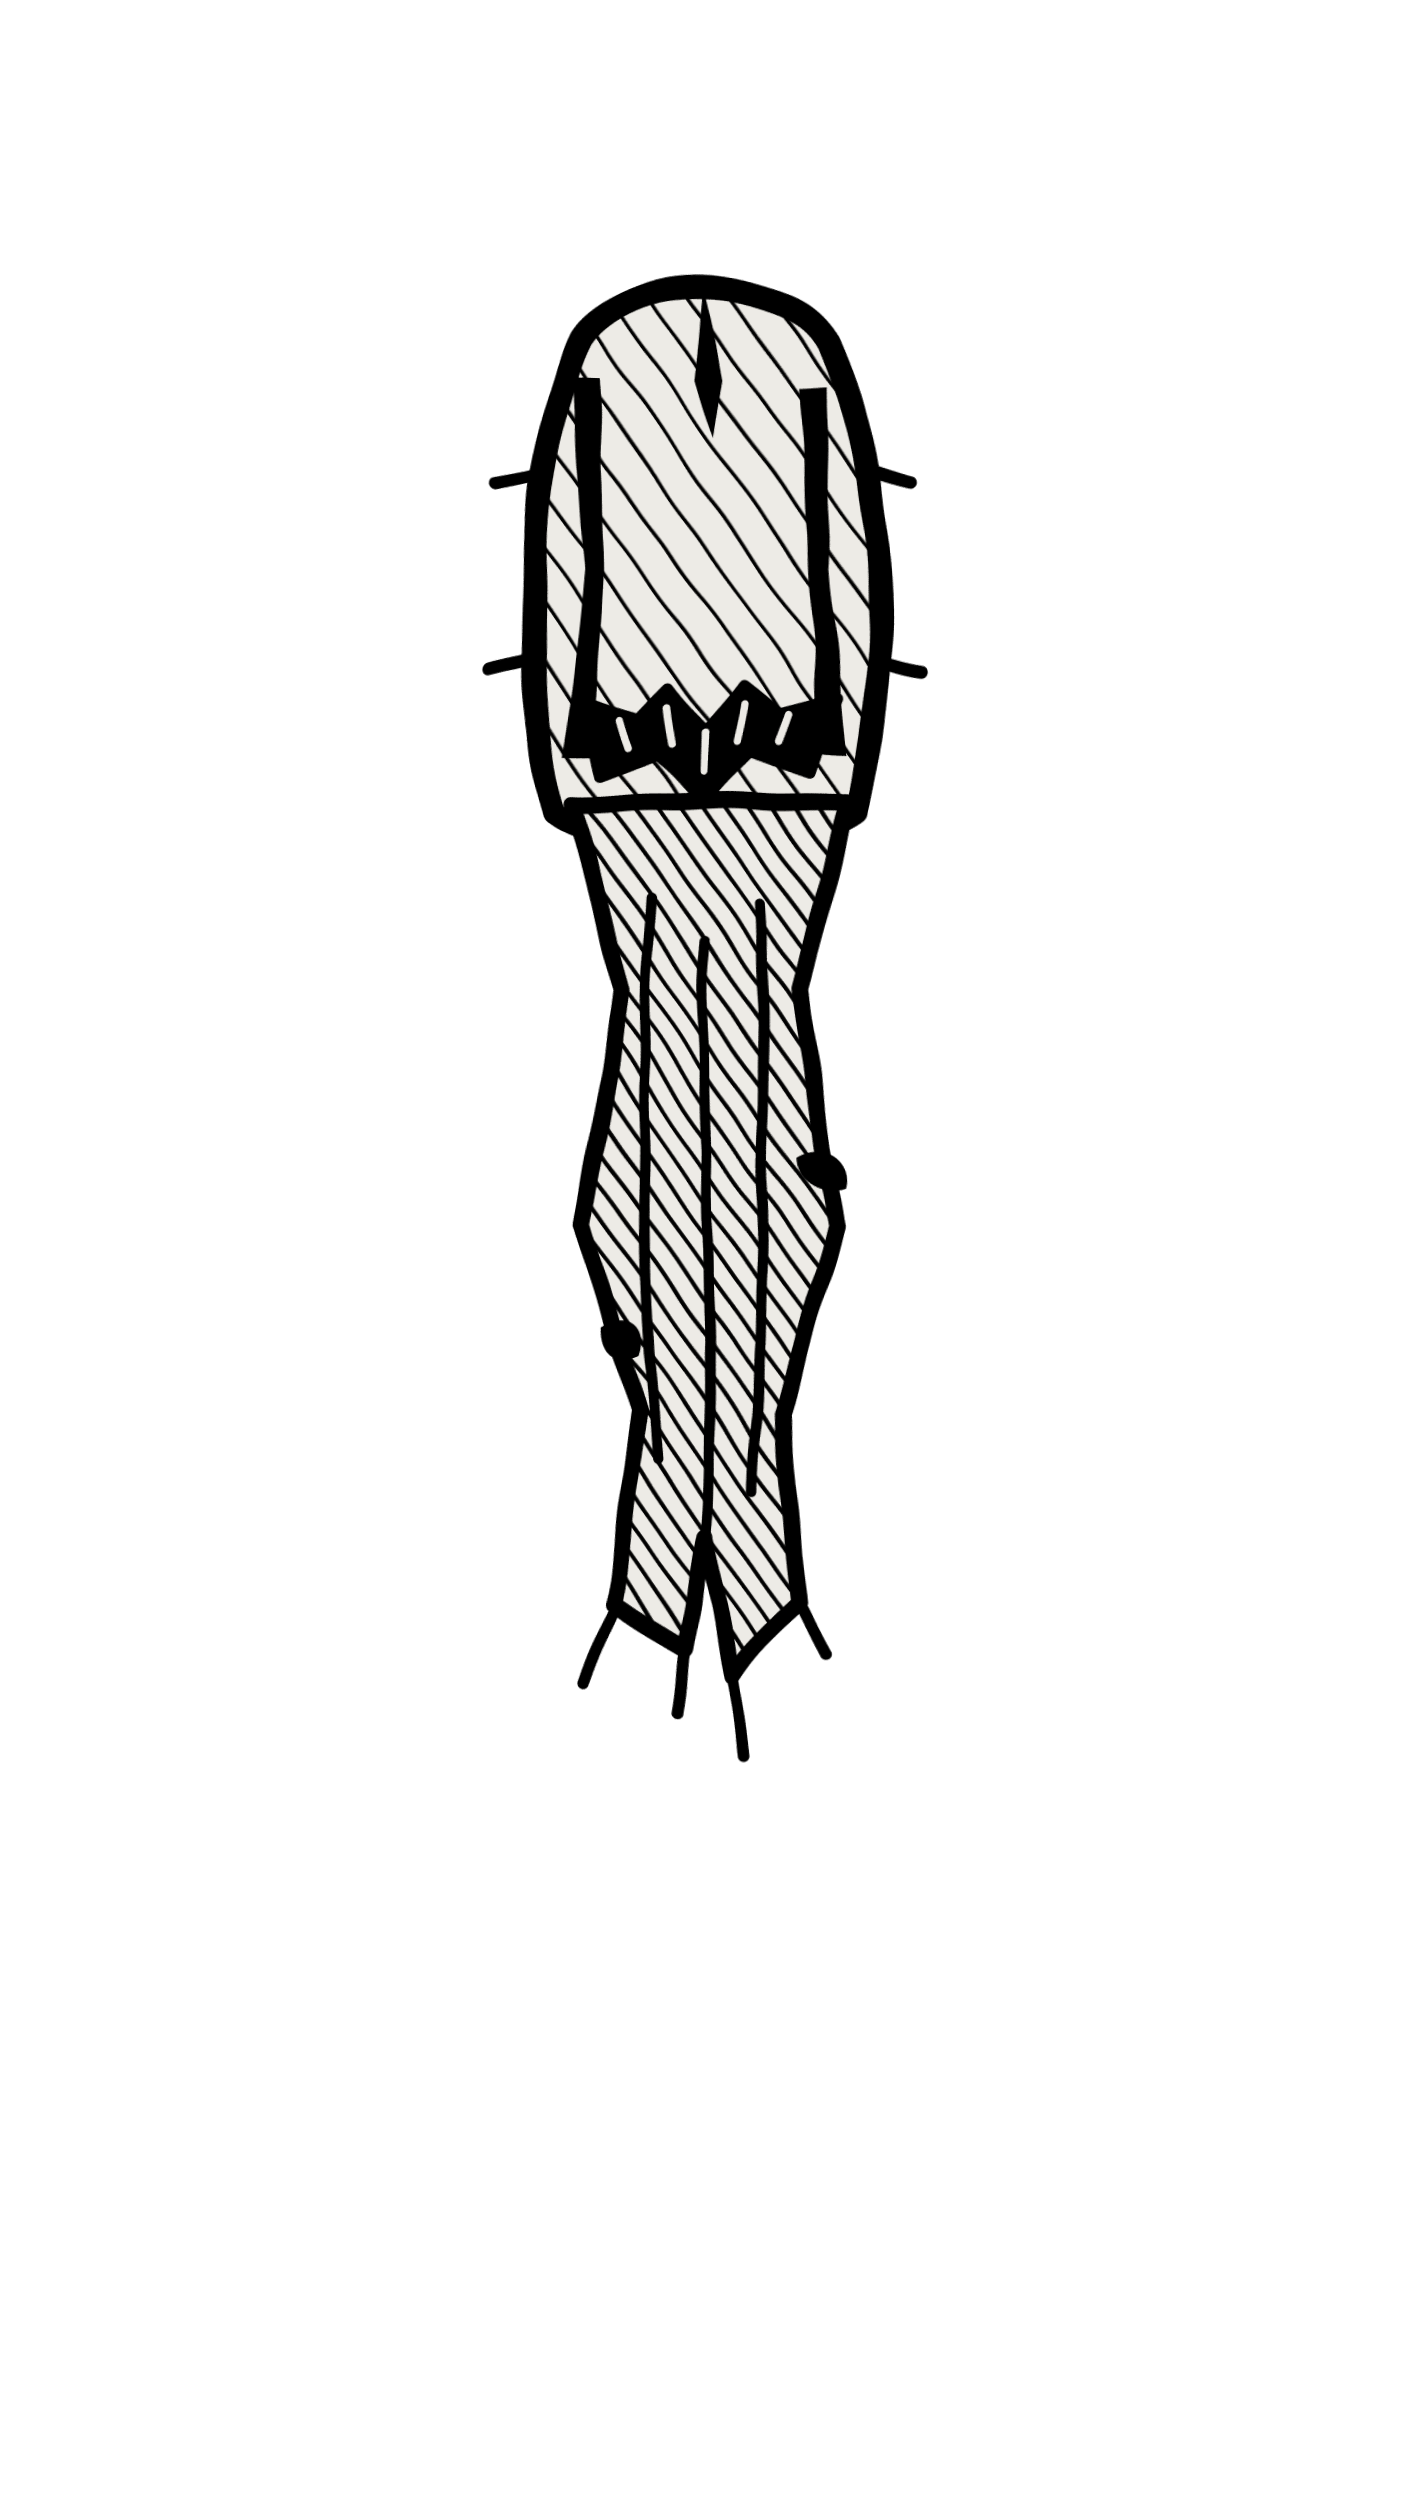
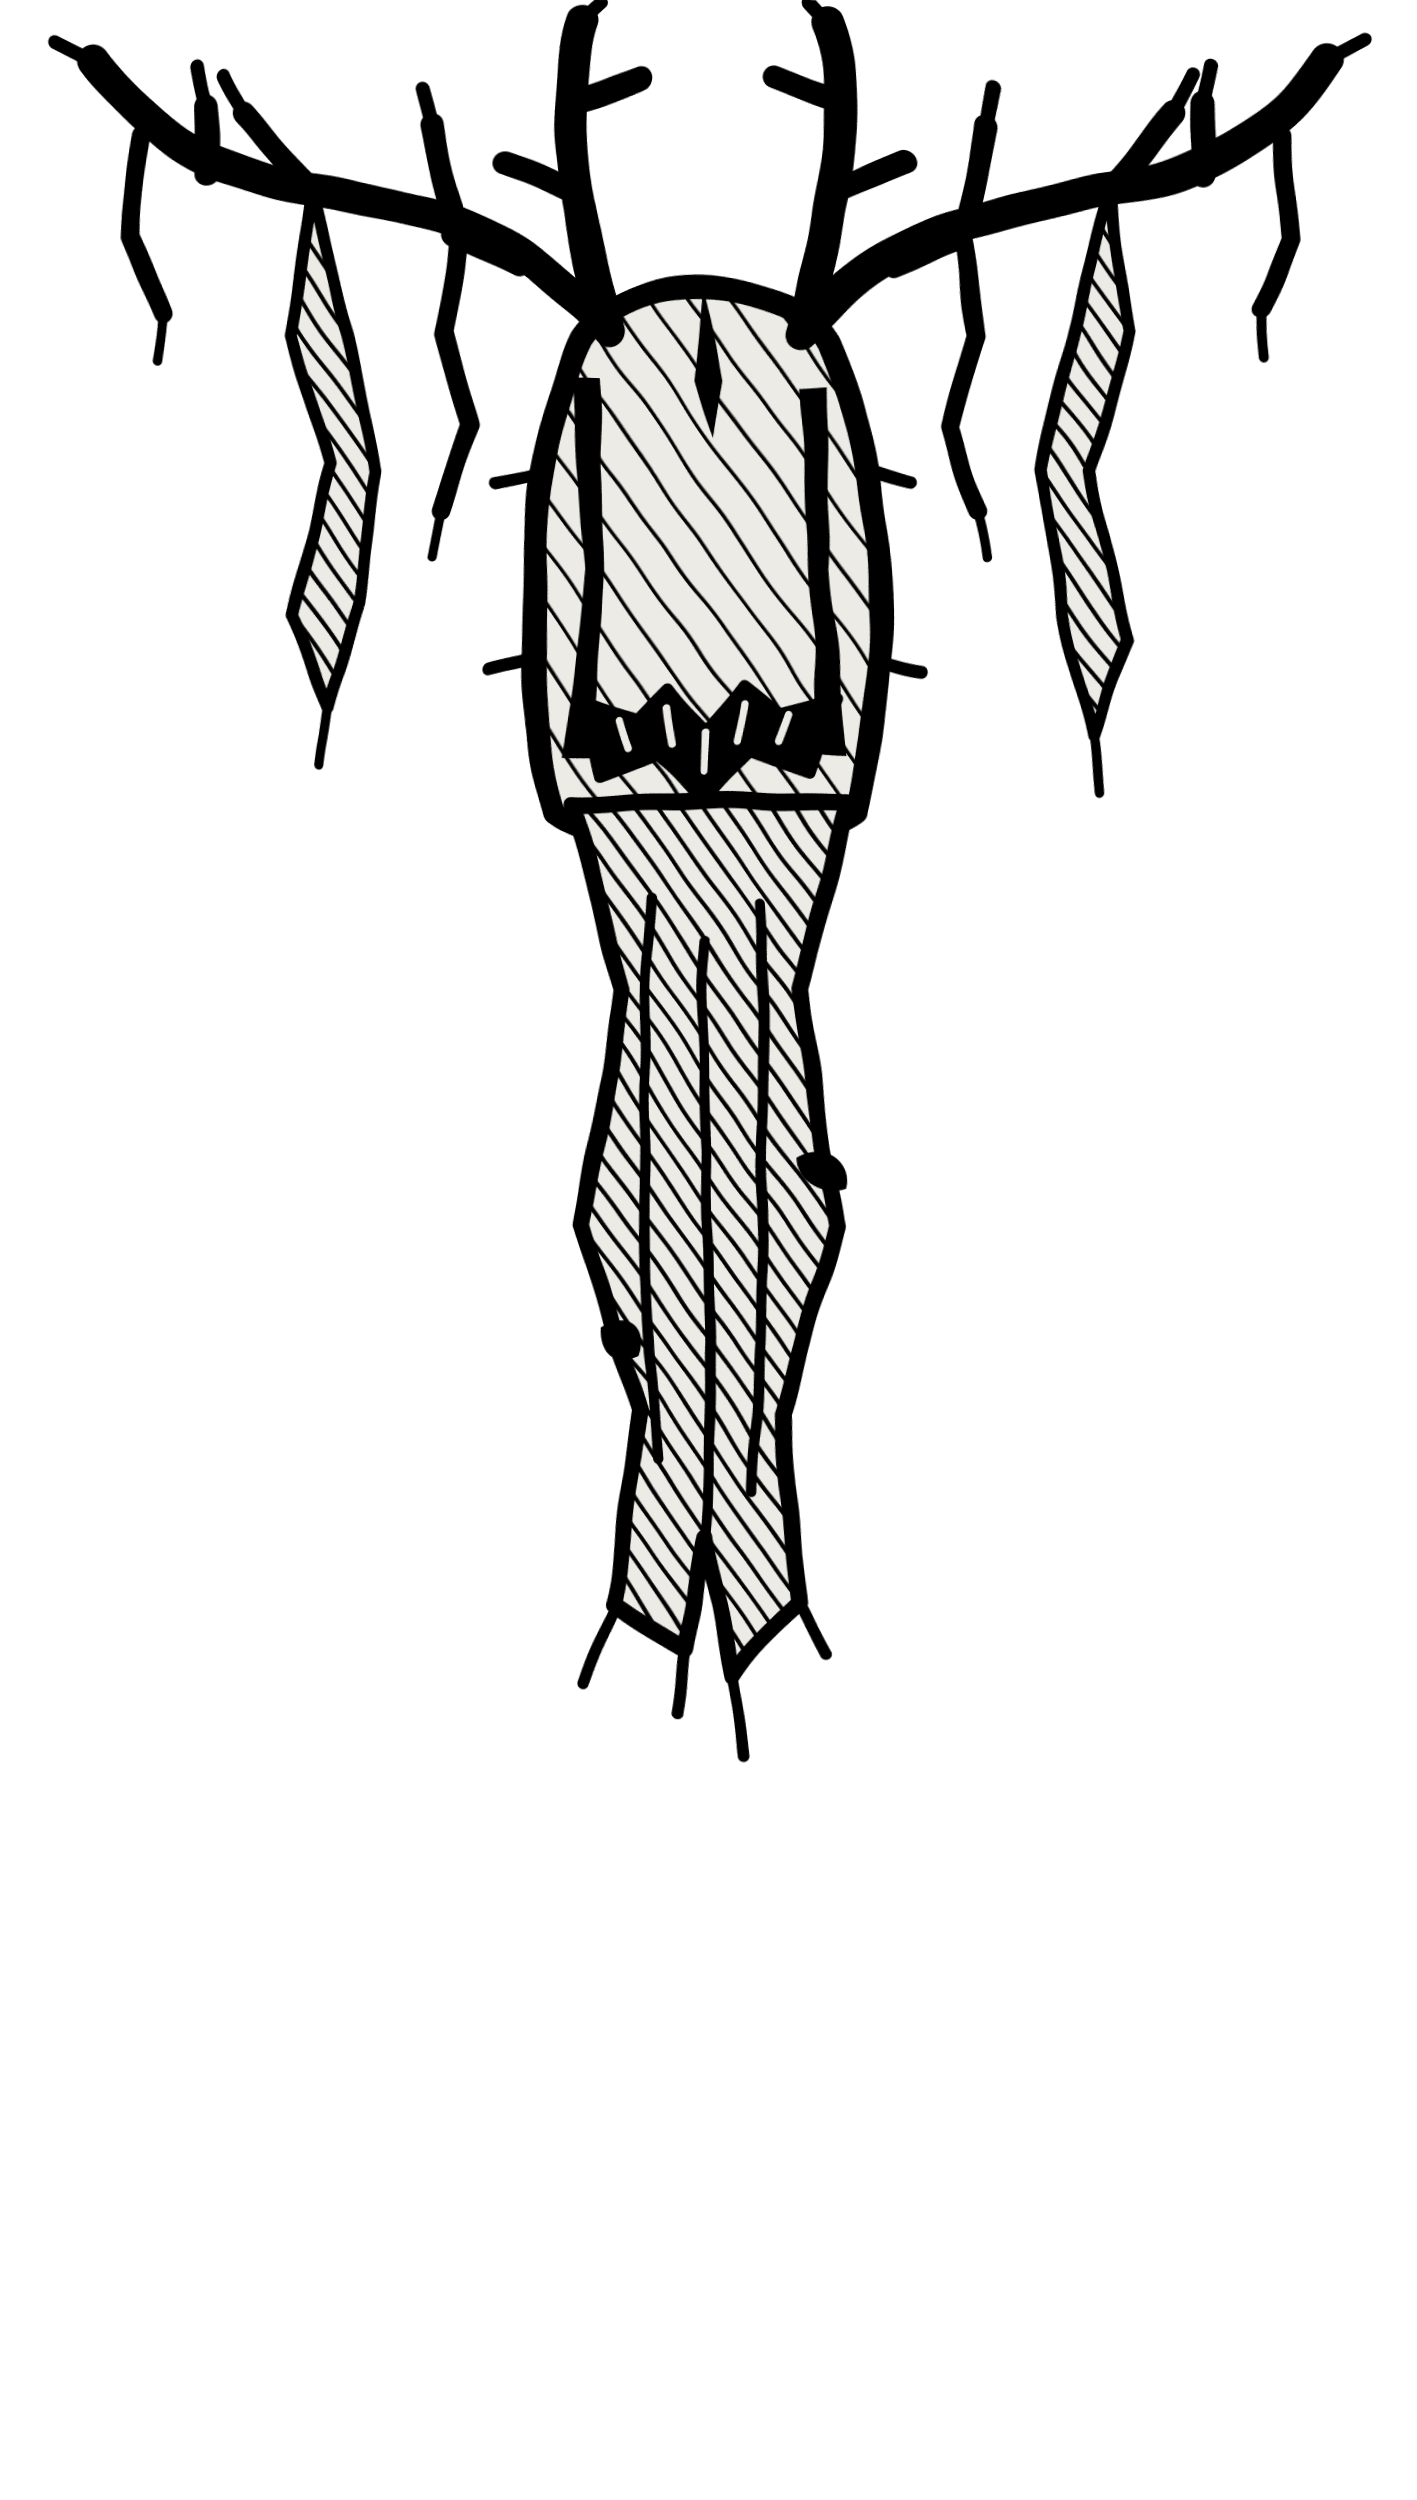
<svg xmlns="http://www.w3.org/2000/svg" width="247" height="436" viewBox="77 -2 247 436">
  <defs>
    <filter id="ink" filterUnits="userSpaceOnUse" x="-60" y="-60" width="520" height="980">
      <feTurbulence type="fractalNoise" baseFrequency="0.035" numOctaves="2" seed="7" result="n" />
      <feDisplacementMap in="SourceGraphic" in2="n" scale="3.2" xChannelSelector="R" yChannelSelector="G" />
    </filter>
    <filter id="inkWide" filterUnits="userSpaceOnUse" x="-300" y="-300" width="1200" height="1200">
      <feTurbulence type="fractalNoise" baseFrequency="0.035" numOctaves="2" seed="7" result="n" />
      <feDisplacementMap in="SourceGraphic" in2="n" scale="3.2" xChannelSelector="R" yChannelSelector="G" />
    </filter>
    <pattern id="hatch" width="7" height="7" patternUnits="userSpaceOnUse" patternTransform="rotate(-35)">
      <line x1="0" y1="0" x2="0" y2="7" stroke="#000000" stroke-width="1.5" />
    </pattern>
    <pattern id="hatchDense" width="4" height="4" patternUnits="userSpaceOnUse" patternTransform="rotate(-35)">
      <line x1="0" y1="0" x2="0" y2="4" stroke="#000000" stroke-width="1.7" />
    </pattern>
    <pattern id="hatchNight" width="3" height="3" patternUnits="userSpaceOnUse" patternTransform="rotate(-35)">
      <line x1="0" y1="0" x2="0" y2="3" stroke="#000000" stroke-width="1.9" />
    </pattern>
    <pattern id="water" width="9" height="5" patternUnits="userSpaceOnUse">
      <line x1="0" y1="2.5" x2="5" y2="2.5" stroke="#000000" stroke-width="1.3" />
    </pattern>
  </defs>
  <g transform="matrix(0.82 0 0 0.82 77 -1.5)">
    <g filter="url(#inkWide)" stroke="#000000" stroke-linecap="round" stroke-linejoin="round">
      <g stroke="#000000" stroke-linecap="round" stroke-linejoin="round">
        <g id="glowa" data-anim="obrot" data-origin="150,176" data-range="3deg" data-period="6">
          <path d="M118 172C110 140 112 96 124 72C134 56 166 56 176 72C188 96 190 140 182 172C170 180 130 180 118 172Z" fill="#EDEBE6" stroke-width="5" />
          <path d="M118 172C110 140 112 96 124 72C134 56 166 56 176 72C188 96 190 140 182 172C170 180 130 180 118 172Z" fill="url(#hatch)" stroke="none" />
          <path d="M122 80L124 120L120 160L126 160L128 120L128 80ZM176 82L176 120L180 160L174 160L172 120L170 82ZM150 60L148 80L152 92L154 80Z" fill="#000000" stroke="none" />
          <path d="M114 100l-8 2M112 140l-8 2M186 100l8 2M188 140l8 2" fill="none" stroke-width="2.6" />
          <path d="M124 148L136 152L142 146L150 156L158 146L166 152L178 148L172 164L160 160L150 170L140 160L128 164Z" fill="#000000" stroke-width="2.5" />
          <path d="M132 152l2 6M142 150l1 8M150 156l0 8M158 150l-1 8M168 152l-2 6" fill="none" stroke="#EDEBE6" stroke-width="1.6" />
        </g>
      </g>
      <g stroke="#000000" stroke-linecap="round" stroke-linejoin="round">
+         <g id="poroze" data-anim="obrot" data-origin="150,70" data-range="1.5deg" data-period="6">
+           <path d="M130 70C114 52 96 44 66 40C44 36 30 26 20 12M130 70C122 44 118 20 124 4M170 70C186 52 206 44 236 40C258 36 272 26 282 12M170 70C178 44 182 20 176 4" fill="none" stroke-width="7" />
+           <path d="M66 40L52 24M96 44L92 26M110 56L96 50M236 40L250 24M206 44L210 26M190 56L204 50M122 40L108 34M178 40L192 34M124 20L136 16M176 20L164 16M44 36L44 22M256 36L256 22" fill="none" stroke-width="5" />
+           <path d="M20 12l-8-4M124 4l4-4M282 12l8-4M176 4l-4-4M52 24l-4-8M250 24l4-8M92 26l-2-8M210 26l2-8M44 22l-2-8M256 22l2-8" fill="none" stroke-width="3" />
+         </g>
+       </g>
+       <g stroke="#000000" stroke-linecap="round" stroke-linejoin="round">
+         <g id="mech_na_porozu" data-anim="kolysanie" data-origin="150,40" data-range="4deg" data-period="4">
+           <path d="M66 40L62 70L70 98L62 130L70 150L76 128L80 100L74 70Z" fill="#EDEBE6" stroke-width="2.6" />
+           <path d="M66 40L62 70L70 98L62 130L70 150L76 128L80 100L74 70Z" fill="url(#hatchDense)" stroke="none" />
+           <path d="M236 40L240 70L232 100L240 136L232 156L226 130L222 100L228 70Z" fill="#EDEBE6" stroke-width="2.6" />
+           <path d="M236 40L240 70L232 100L240 136L232 156L226 130L222 100L228 70Z" fill="url(#hatchDense)" stroke="none" />
+           <path d="M98 46L94 70L100 90L94 108M204 46L208 70L202 90L208 108M30 28L28 50L34 66M272 28L274 50L268 66" fill="none" stroke-width="4" />
+           <path d="M98 46L94 70L100 90L94 108M204 46L208 70L202 90L208 108M30 28L28 50L34 66M272 28L274 50L268 66" fill="none" stroke="url(#hatchDense)" stroke-width="2" />
+           <path d="M70 150l-2 12M232 156l2 12M94 108l-2 10M208 108l2 10M34 66l-1 10M268 66l1 10" fill="none" stroke-width="2" />
+         </g>
+       </g>
+       <g stroke="#000000" stroke-linecap="round" stroke-linejoin="round">
        <g id="broda" data-anim="kolysanie" data-origin="150,170" data-range="3deg" data-period="5">
          <path d="M122 170L132 210L124 260L136 300L130 340L146 350L150 326L156 356L170 340L166 300L178 260L170 210L180 170Z" fill="#EDEBE6" stroke-width="3.5" />
          <path d="M122 170L132 210L124 260L136 300L130 340L146 350L150 326L156 356L170 340L166 300L178 260L170 210L180 170Z" fill="url(#hatchDense)" stroke="none" />
          <path d="M138 190C136 230 136 270 140 310M162 192C164 234 162 274 160 316M150 200C150 250 152 300 150 330" fill="none" stroke-width="2.2" />
          <path d="M130 342l-6 16M156 356l2 16M146 350l-2 14M170 340l6 12" fill="none" stroke-width="2.4" />
          <path d="M170 246C176 242 182 246 180 252C176 254 170 252 170 246ZM128 282C134 278 138 282 136 288C132 290 128 288 128 282Z" fill="#000000" stroke="none" />
        </g>
      </g>
    </g>
  </g>
</svg>
